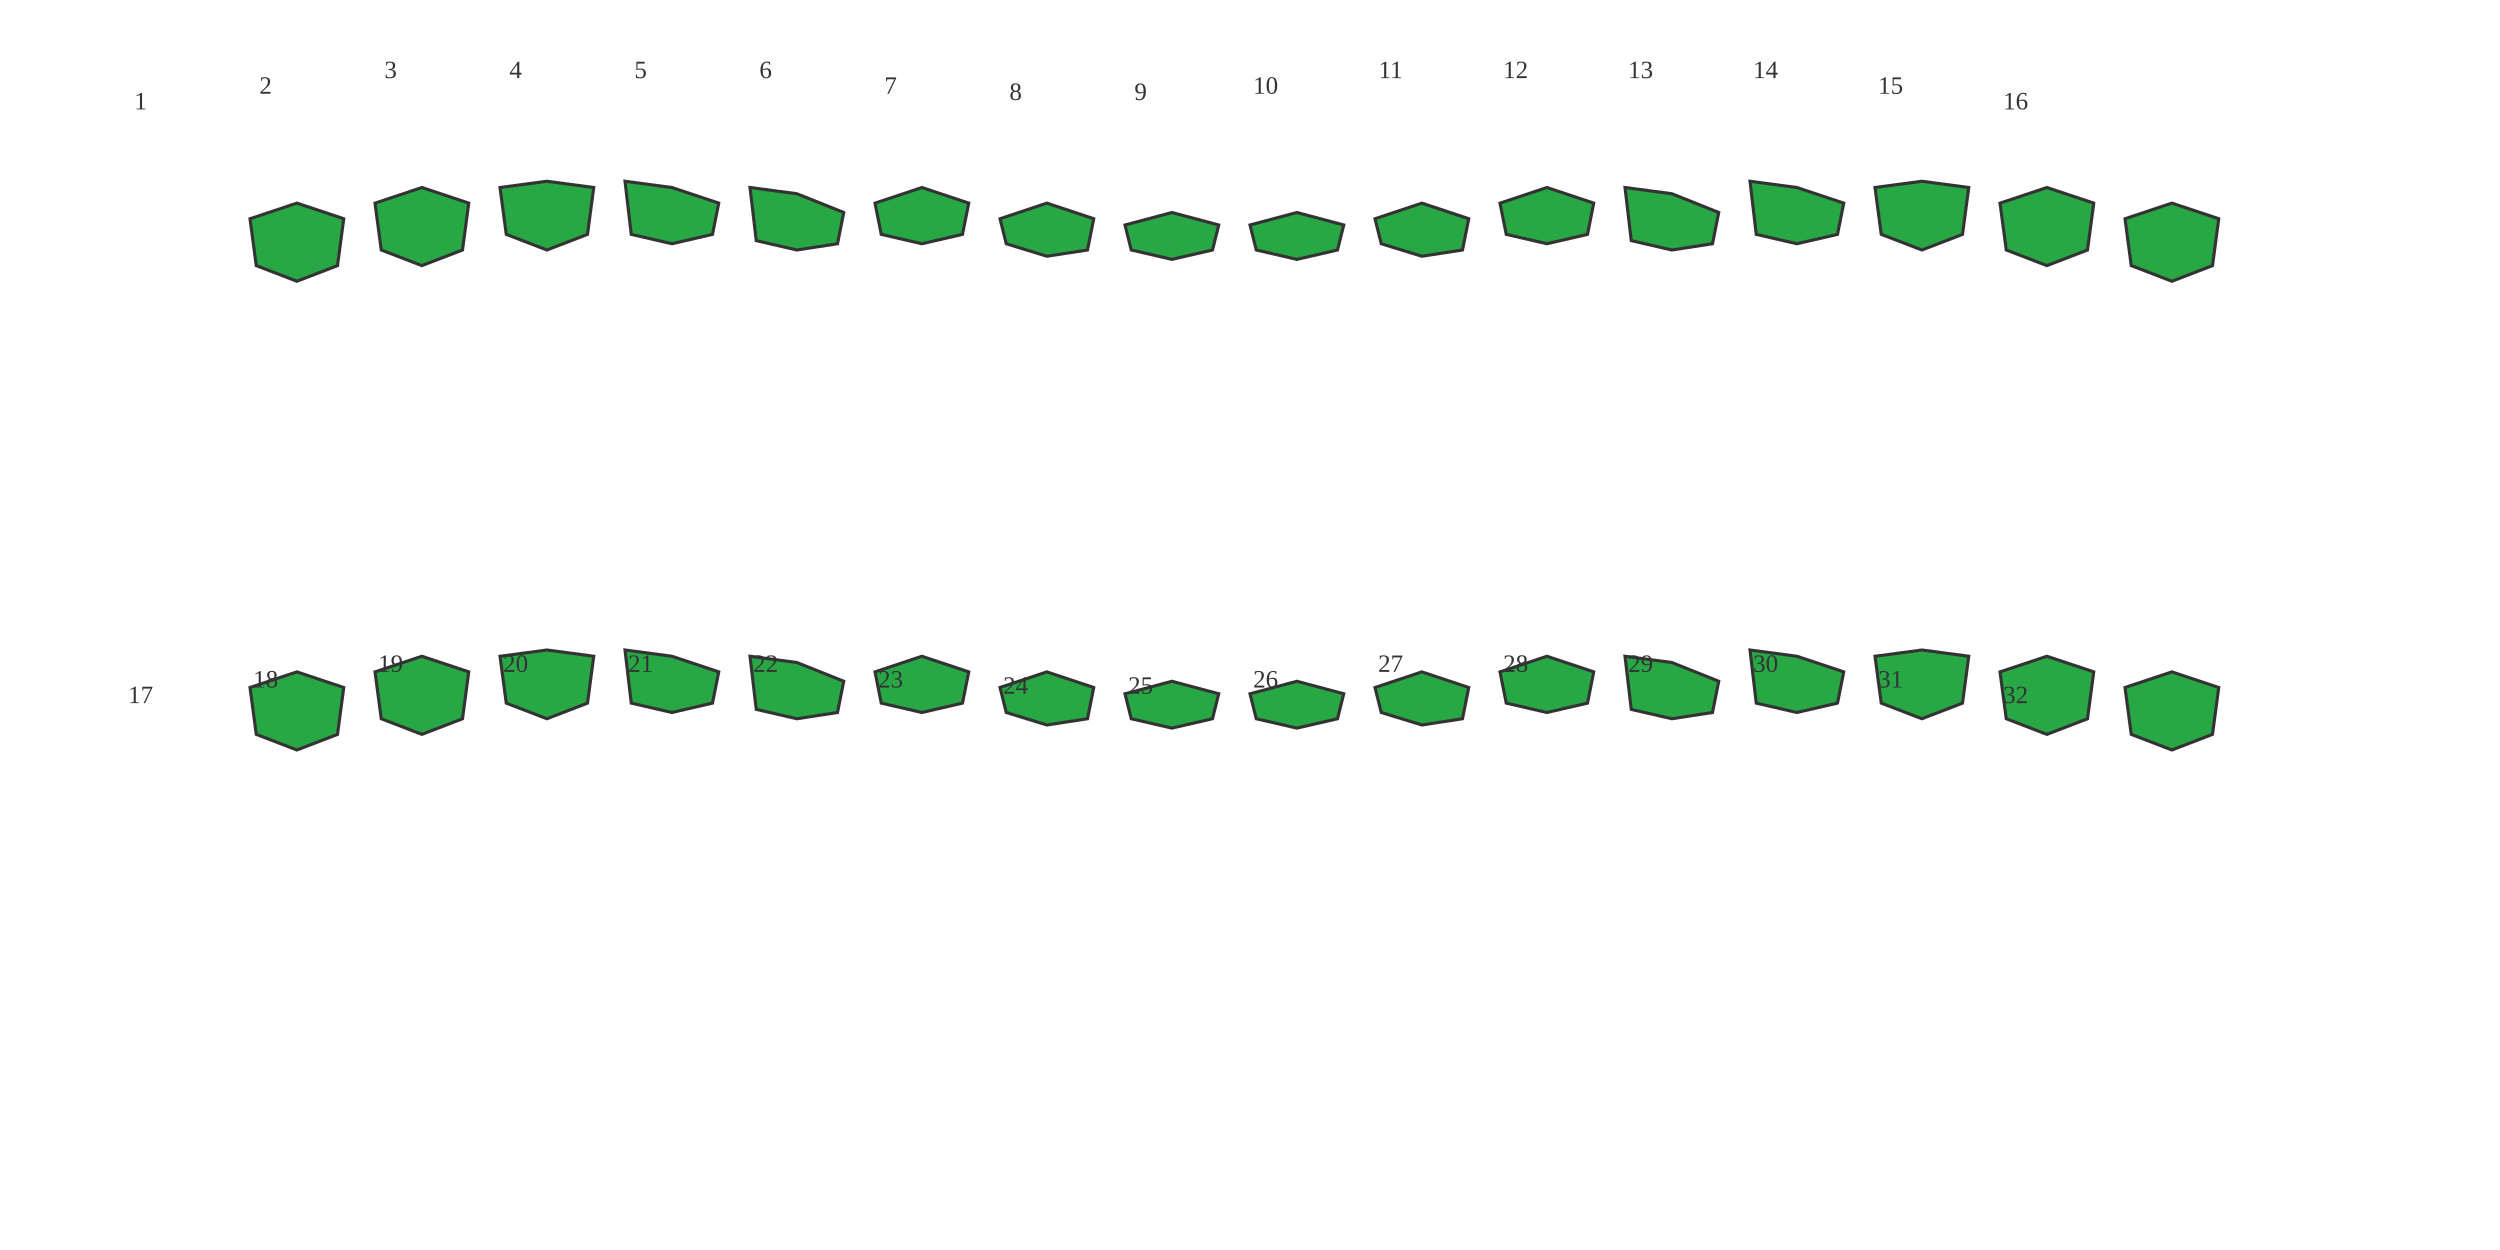
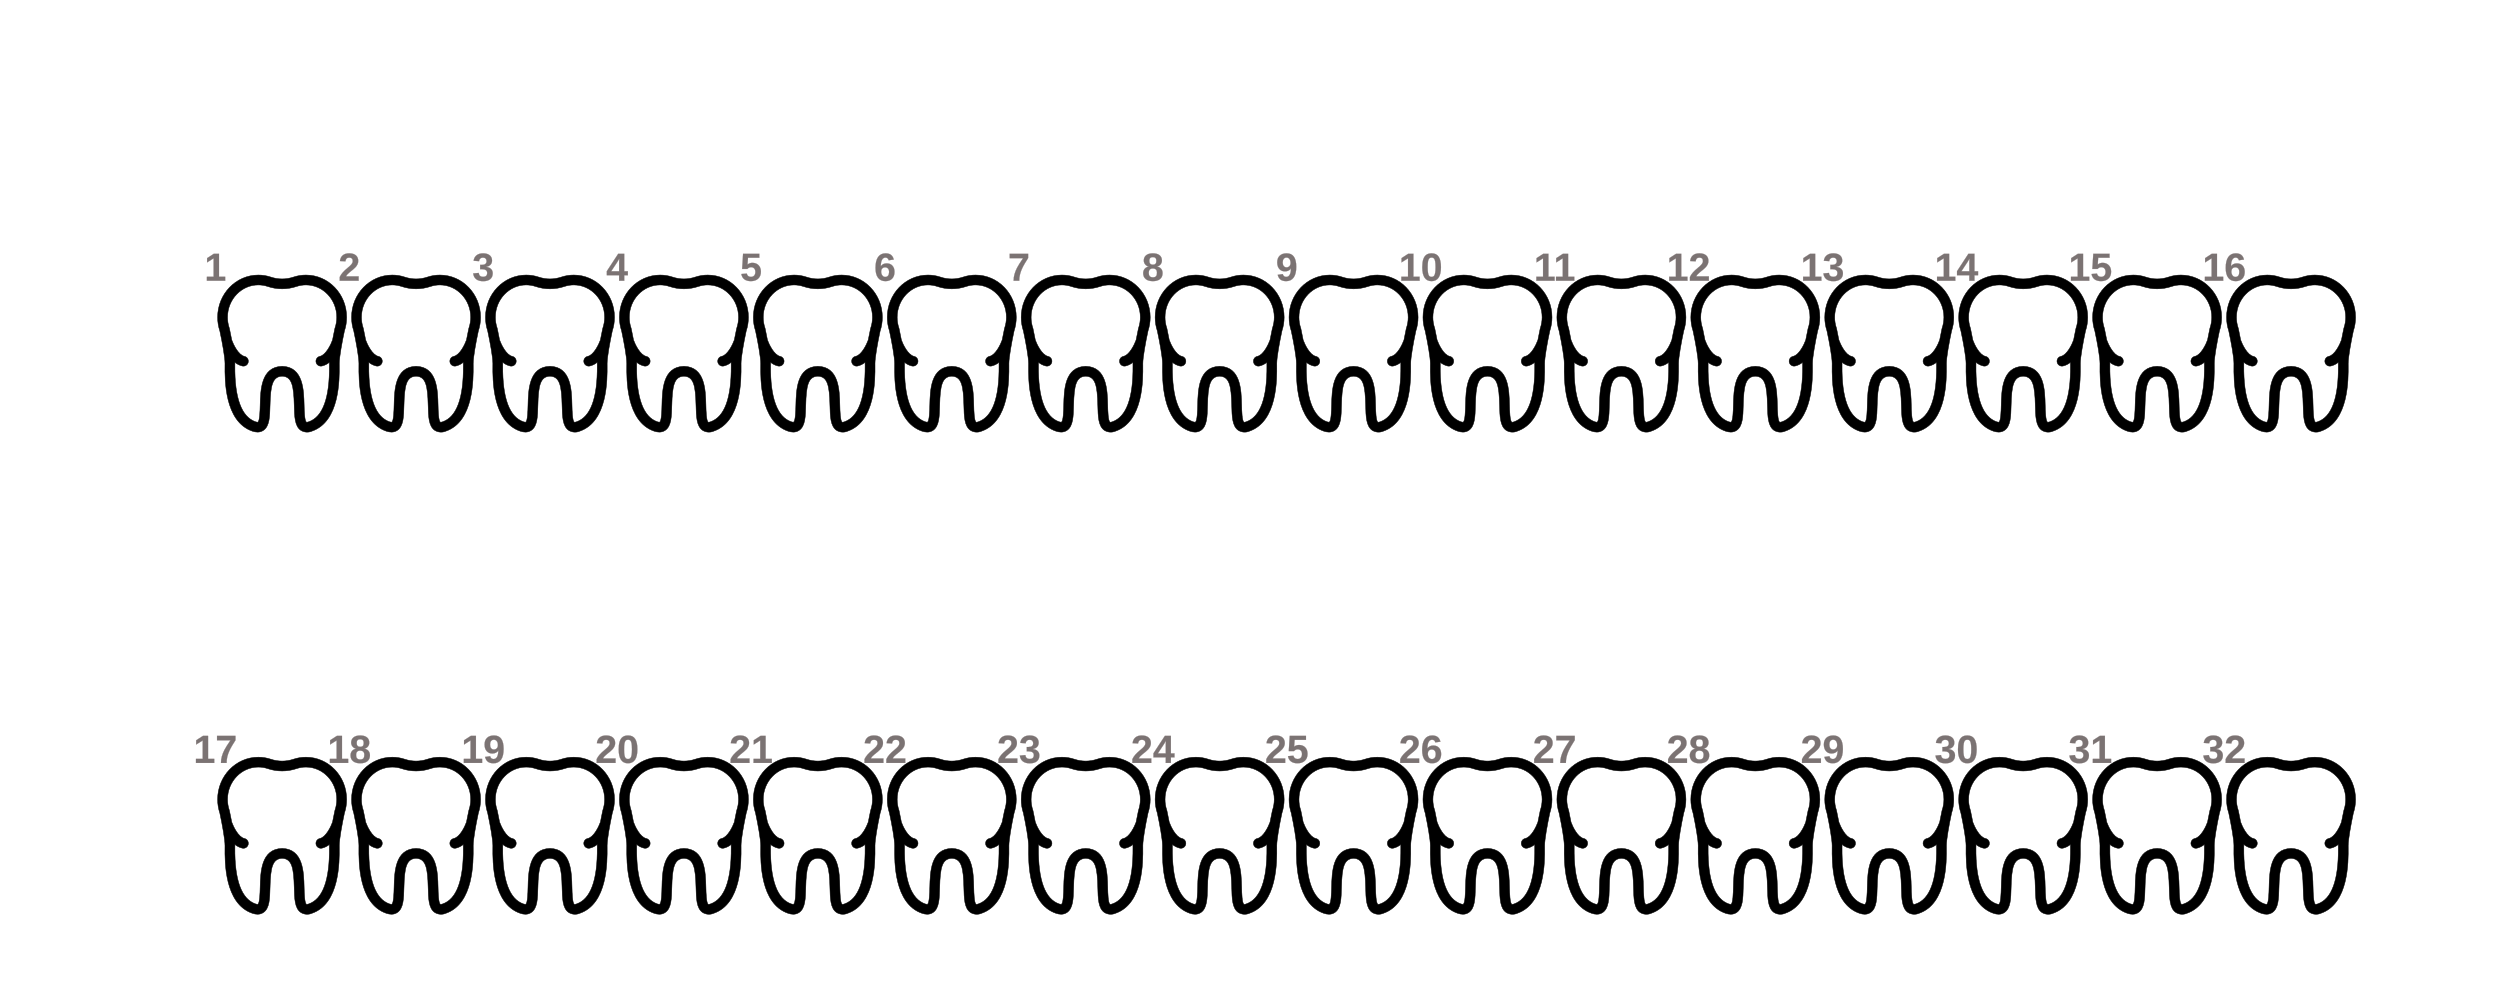
- <svg xmlns="http://www.w3.org/2000/svg" viewBox="0 0 800 400">
-   <g id="upper-arch" transform="translate(50, 50)">
-     <path id="tooth-1" class="tooth" d="M30,20 L45,15 L60,20 L58,35 L45,40 L32,35 Z" fill="#28a745" stroke="#333" stroke-width="1" data-tooth="1" />
-     <path id="tooth-2" class="tooth" d="M70,15 L85,10 L100,15 L98,30 L85,35 L72,30 Z" fill="#28a745" stroke="#333" stroke-width="1" data-tooth="2" />
-     <path id="tooth-3" class="tooth" d="M110,10 L125,8 L140,10 L138,25 L125,30 L112,25 Z" fill="#28a745" stroke="#333" stroke-width="1" data-tooth="3" />
-     <path id="tooth-4" class="tooth" d="M150,8 L165,10 L180,15 L178,25 L165,28 L152,25 Z" fill="#28a745" stroke="#333" stroke-width="1" data-tooth="4" />
-     <path id="tooth-5" class="tooth" d="M190,10 L205,12 L220,18 L218,28 L205,30 L192,27 Z" fill="#28a745" stroke="#333" stroke-width="1" data-tooth="5" />
-     <path id="tooth-6" class="tooth" d="M230,15 L245,10 L260,15 L258,25 L245,28 L232,25 Z" fill="#28a745" stroke="#333" stroke-width="1" data-tooth="6" />
-     <path id="tooth-7" class="tooth" d="M270,20 L285,15 L300,20 L298,30 L285,32 L272,28 Z" fill="#28a745" stroke="#333" stroke-width="1" data-tooth="7" />
-     <path id="tooth-8" class="tooth" d="M310,22 L325,18 L340,22 L338,30 L325,33 L312,30 Z" fill="#28a745" stroke="#333" stroke-width="1" data-tooth="8" />
-     <path id="tooth-9" class="tooth" d="M350,22 L365,18 L380,22 L378,30 L365,33 L352,30 Z" fill="#28a745" stroke="#333" stroke-width="1" data-tooth="9" />
-     <path id="tooth-10" class="tooth" d="M390,20 L405,15 L420,20 L418,30 L405,32 L392,28 Z" fill="#28a745" stroke="#333" stroke-width="1" data-tooth="10" />
-     <path id="tooth-11" class="tooth" d="M430,15 L445,10 L460,15 L458,25 L445,28 L432,25 Z" fill="#28a745" stroke="#333" stroke-width="1" data-tooth="11" />
-     <path id="tooth-12" class="tooth" d="M470,10 L485,12 L500,18 L498,28 L485,30 L472,27 Z" fill="#28a745" stroke="#333" stroke-width="1" data-tooth="12" />
-     <path id="tooth-13" class="tooth" d="M510,8 L525,10 L540,15 L538,25 L525,28 L512,25 Z" fill="#28a745" stroke="#333" stroke-width="1" data-tooth="13" />
-     <path id="tooth-14" class="tooth" d="M550,10 L565,8 L580,10 L578,25 L565,30 L552,25 Z" fill="#28a745" stroke="#333" stroke-width="1" data-tooth="14" />
-     <path id="tooth-15" class="tooth" d="M590,15 L605,10 L620,15 L618,30 L605,35 L592,30 Z" fill="#28a745" stroke="#333" stroke-width="1" data-tooth="15" />
-     <path id="tooth-16" class="tooth" d="M630,20 L645,15 L660,20 L658,35 L645,40 L632,35 Z" fill="#28a745" stroke="#333" stroke-width="1" data-tooth="16" />
+ <svg xmlns="http://www.w3.org/2000/svg" viewBox="0 0 1400 550" width="100%" height="100%">
+   <defs>
+     <style>
+       .tooth {
+   /* fill removed – let the attribute or parent decide */
+   stroke: #000000;
+   stroke-width: 1.2;
+   stroke-linejoin: round;
+   transition: fill 0.2s;
+   cursor: pointer;
+ }
+       .tooth-number {
+         font-family: Arial, sans-serif;
+         font-size: 100px;
+         font-weight: bold;
+         fill: #7b7373;
+         stroke: #7a6565;
+         stroke-width: 0.5;
+         paint-order: stroke;
+         text-anchor: middle;
+         dominant-baseline: central;
+         pointer-events: none;
+       }
+       .healthy { fill: #28a745; }
+       .cavity { fill: #fd7e14; }
+       .filled { fill: #007bff; }
+       .crown { fill: #6f42c1; }
+       .root-canal { fill: #ffc107; }
+       .missing { fill: #6c757d; }
+       .implant { fill: #20c997; }
+       .bridge { fill: #795548; }
+       .has-notes { stroke: #ff0000; stroke-width: 2.5; }
+     </style>
+     <path id="tooth-shape" d="m460.65 200.1c-10.82-0.008-21.57 1.734-31.832 5.164-18.695 6.309-38.945 6.309-57.645 0-10.262-3.434-21.012-5.18-31.832-5.168-57.098 0-103.55 48.195-103.55 107.43-0.012 11.855 1.879 23.637 5.598 34.891 6.352 29.762 13.148 67.164 13.148 82.883 0 1.367 0 3.023-0.035 4.934-0.363 35.32-1.465 142.81 69.719 167.27v-0.004c4.223 1.523 8.668 2.336 13.152 2.406 5.43 0.078 10.746-1.547 15.207-4.641 15.383-10.711 15.965-35.191 16.625-63.535 1.195-50.383 5.934-73.164 30.77-74.164 24.832 1.008 29.574 23.758 30.77 74.164 0.676 28.344 1.258 52.824 16.625 63.535h-0.004c8.5 5.406 19.125 6.246 28.363 2.234 71.18-24.43 70.074-131.92 69.711-167.24 0-1.91-0.035-3.566-0.035-4.934 0-15.719 6.797-53.121 13.148-82.883l0.004 0.004c3.719-11.258 5.609-23.039 5.598-34.895 0.039-59.258-46.41-107.45-103.51-107.45zm6.949 373.56c-4.359 1.512-5.785 0.926-5.793 0.922-4.902-3.41-5.496-28.48-5.856-43.465-0.918-38.672-2.309-97.113-55.566-98.746h-0.777c-53.258 1.648-54.648 60.09-55.566 98.746-0.359 14.984-0.953 40.055-5.856 43.465 0 0-1.445 0.57-5.789-0.922-35.816-12.293-53.551-60.457-52.703-143.15 0-2.016 0.039-3.75 0.039-5.188 0-0.953-0.039-2.016-0.074-3.059h0.004c5.512 4.551 11.996 7.769 18.953 9.406 3.273 0.734 6.707 0.133 9.535-1.672 2.828-1.805 4.82-4.664 5.535-7.945 0.711-3.277 0.086-6.707-1.742-9.523-1.824-2.816-4.699-4.785-7.984-5.477-15.617-3.394-28.539-31.141-32.242-41.605-2.141-11.305-4.254-21.512-5.699-28.27l-0.137-0.656v0.004c-0.09-0.434-0.207-0.863-0.348-1.285-0.023-0.094-0.055-0.191-0.09-0.289v0.004c-2.973-8.836-4.481-18.098-4.469-27.418 0-45.344 35.152-82.242 78.359-82.242 8.102-0.008 16.152 1.297 23.84 3.863 23.879 8.055 49.746 8.055 73.625 0 7.688-2.566 15.738-3.871 23.84-3.863 43.207 0 78.359 36.895 78.359 82.242 0.012 9.32-1.496 18.582-4.469 27.418-0.035 0.094-0.066 0.191-0.09 0.289v-0.004c-0.141 0.422-0.254 0.852-0.348 1.285l-0.137 0.656c-1.445 6.758-3.559 16.957-5.699 28.266-3.688 10.461-16.594 38.215-32.242 41.609v-0.004c-3.285 0.691-6.16 2.66-7.984 5.477-1.828 2.816-2.453 6.246-1.742 9.523 0.715 3.281 2.707 6.141 5.535 7.945 2.828 1.805 6.262 2.406 9.535 1.672 6.957-1.637 13.441-4.856 18.953-9.406-0.035 1.047-0.074 2.106-0.074 3.059 0 1.441 0 3.18 0.039 5.188 0.867 82.703-16.867 130.86-52.676 143.15z" />
+   </defs>
+   <g id="tooth-1" transform="translate(70, 110) scale(0.22)">
+     <use href="#tooth-shape" class="tooth" />
+     <text x="230" y="180" class="tooth-number">1</text>
  </g>
-   <g id="lower-arch" transform="translate(50, 200)">
-     <path id="tooth-17" class="tooth" d="M30,20 L45,15 L60,20 L58,35 L45,40 L32,35 Z" fill="#28a745" stroke="#333" stroke-width="1" data-tooth="17" />
-     <path id="tooth-18" class="tooth" d="M70,15 L85,10 L100,15 L98,30 L85,35 L72,30 Z" fill="#28a745" stroke="#333" stroke-width="1" data-tooth="18" />
-     <path id="tooth-19" class="tooth" d="M110,10 L125,8 L140,10 L138,25 L125,30 L112,25 Z" fill="#28a745" stroke="#333" stroke-width="1" data-tooth="19" />
-     <path id="tooth-20" class="tooth" d="M150,8 L165,10 L180,15 L178,25 L165,28 L152,25 Z" fill="#28a745" stroke="#333" stroke-width="1" data-tooth="20" />
-     <path id="tooth-21" class="tooth" d="M190,10 L205,12 L220,18 L218,28 L205,30 L192,27 Z" fill="#28a745" stroke="#333" stroke-width="1" data-tooth="21" />
-     <path id="tooth-22" class="tooth" d="M230,15 L245,10 L260,15 L258,25 L245,28 L232,25 Z" fill="#28a745" stroke="#333" stroke-width="1" data-tooth="22" />
-     <path id="tooth-23" class="tooth" d="M270,20 L285,15 L300,20 L298,30 L285,32 L272,28 Z" fill="#28a745" stroke="#333" stroke-width="1" data-tooth="23" />
-     <path id="tooth-24" class="tooth" d="M310,22 L325,18 L340,22 L338,30 L325,33 L312,30 Z" fill="#28a745" stroke="#333" stroke-width="1" data-tooth="24" />
-     <path id="tooth-25" class="tooth" d="M350,22 L365,18 L380,22 L378,30 L365,33 L352,30 Z" fill="#28a745" stroke="#333" stroke-width="1" data-tooth="25" />
-     <path id="tooth-26" class="tooth" d="M390,20 L405,15 L420,20 L418,30 L405,32 L392,28 Z" fill="#28a745" stroke="#333" stroke-width="1" data-tooth="26" />
-     <path id="tooth-27" class="tooth" d="M430,15 L445,10 L460,15 L458,25 L445,28 L432,25 Z" fill="#28a745" stroke="#333" stroke-width="1" data-tooth="27" />
-     <path id="tooth-28" class="tooth" d="M470,10 L485,12 L500,18 L498,28 L485,30 L472,27 Z" fill="#28a745" stroke="#333" stroke-width="1" data-tooth="28" />
-     <path id="tooth-29" class="tooth" d="M510,8 L525,10 L540,15 L538,25 L525,28 L512,25 Z" fill="#28a745" stroke="#333" stroke-width="1" data-tooth="29" />
-     <path id="tooth-30" class="tooth" d="M550,10 L565,8 L580,10 L578,25 L565,30 L552,25 Z" fill="#28a745" stroke="#333" stroke-width="1" data-tooth="30" />
-     <path id="tooth-31" class="tooth" d="M590,15 L605,10 L620,15 L618,30 L605,35 L592,30 Z" fill="#28a745" stroke="#333" stroke-width="1" data-tooth="31" />
-     <path id="tooth-32" class="tooth" d="M630,20 L645,15 L660,20 L658,35 L645,40 L632,35 Z" fill="#28a745" stroke="#333" stroke-width="1" data-tooth="32" />
+   <g id="tooth-2" transform="translate(145, 110) scale(0.22)">
+     <use href="#tooth-shape" class="tooth" />
+     <text x="230" y="180" class="tooth-number">2</text>
  </g>
-   <g id="tooth-numbers" font-size="8" text-anchor="middle" fill="#333">
-     <text x="45" y="35">1</text>
-     <text x="85" y="30">2</text>
-     <text x="125" y="25">3</text>
-     <text x="165" y="25">4</text>
-     <text x="205" y="25">5</text>
-     <text x="245" y="25">6</text>
-     <text x="285" y="30">7</text>
-     <text x="325" y="32">8</text>
-     <text x="365" y="32">9</text>
-     <text x="405" y="30">10</text>
-     <text x="445" y="25">11</text>
-     <text x="485" y="25">12</text>
-     <text x="525" y="25">13</text>
-     <text x="565" y="25">14</text>
-     <text x="605" y="30">15</text>
-     <text x="645" y="35">16</text>
-     <text x="45" y="225">17</text>
-     <text x="85" y="220">18</text>
-     <text x="125" y="215">19</text>
-     <text x="165" y="215">20</text>
-     <text x="205" y="215">21</text>
-     <text x="245" y="215">22</text>
-     <text x="285" y="220">23</text>
-     <text x="325" y="222">24</text>
-     <text x="365" y="222">25</text>
-     <text x="405" y="220">26</text>
-     <text x="445" y="215">27</text>
-     <text x="485" y="215">28</text>
-     <text x="525" y="215">29</text>
-     <text x="565" y="215">30</text>
-     <text x="605" y="220">31</text>
-     <text x="645" y="225">32</text>
+   <g id="tooth-3" transform="translate(220, 110) scale(0.22)">
+     <use href="#tooth-shape" class="tooth" />
+     <text x="230" y="180" class="tooth-number">3</text>
+   </g>
+   <g id="tooth-4" transform="translate(295, 110) scale(0.22)">
+     <use href="#tooth-shape" class="tooth" />
+     <text x="230" y="180" class="tooth-number">4</text>
+   </g>
+   <g id="tooth-5" transform="translate(370, 110) scale(0.22)">
+     <use href="#tooth-shape" class="tooth" />
+     <text x="230" y="180" class="tooth-number">5</text>
+   </g>
+   <g id="tooth-6" transform="translate(445, 110) scale(0.22)">
+     <use href="#tooth-shape" class="tooth" />
+     <text x="230" y="180" class="tooth-number">6</text>
+   </g>
+   <g id="tooth-7" transform="translate(520, 110) scale(0.22)">
+     <use href="#tooth-shape" class="tooth" />
+     <text x="230" y="180" class="tooth-number">7</text>
+   </g>
+   <g id="tooth-8" transform="translate(595, 110) scale(0.22)">
+     <use href="#tooth-shape" class="tooth" />
+     <text x="230" y="180" class="tooth-number">8</text>
+   </g>
+   <g id="tooth-9" transform="translate(670, 110) scale(0.22)">
+     <use href="#tooth-shape" class="tooth" />
+     <text x="230" y="180" class="tooth-number">9</text>
+   </g>
+   <g id="tooth-10" transform="translate(745, 110) scale(0.22)">
+     <use href="#tooth-shape" class="tooth" />
+     <text x="230" y="180" class="tooth-number">10</text>
+   </g>
+   <g id="tooth-11" transform="translate(820, 110) scale(0.22)">
+     <use href="#tooth-shape" class="tooth" />
+     <text x="230" y="180" class="tooth-number">11</text>
+   </g>
+   <g id="tooth-12" transform="translate(895, 110) scale(0.22)">
+     <use href="#tooth-shape" class="tooth" />
+     <text x="230" y="180" class="tooth-number">12</text>
+   </g>
+   <g id="tooth-13" transform="translate(970, 110) scale(0.22)">
+     <use href="#tooth-shape" class="tooth" />
+     <text x="230" y="180" class="tooth-number">13</text>
+   </g>
+   <g id="tooth-14" transform="translate(1045, 110) scale(0.22)">
+     <use href="#tooth-shape" class="tooth" />
+     <text x="230" y="180" class="tooth-number">14</text>
+   </g>
+   <g id="tooth-15" transform="translate(1120, 110) scale(0.22)">
+     <use href="#tooth-shape" class="tooth" />
+     <text x="230" y="180" class="tooth-number">15</text>
+   </g>
+   <g id="tooth-16" transform="translate(1195, 110) scale(0.22)">
+     <use href="#tooth-shape" class="tooth" />
+     <text x="230" y="180" class="tooth-number">16</text>
+   </g>
+   <g id="tooth-17" transform="translate(70, 380) scale(0.22)">
+     <use href="#tooth-shape" class="tooth" />
+     <text x="230" y="180" class="tooth-number">17</text>
+   </g>
+   <g id="tooth-18" transform="translate(145, 380) scale(0.22)">
+     <use href="#tooth-shape" class="tooth" />
+     <text x="230" y="180" class="tooth-number">18</text>
+   </g>
+   <g id="tooth-19" transform="translate(220, 380) scale(0.22)">
+     <use href="#tooth-shape" class="tooth" />
+     <text x="230" y="180" class="tooth-number">19</text>
+   </g>
+   <g id="tooth-20" transform="translate(295, 380) scale(0.22)">
+     <use href="#tooth-shape" class="tooth" />
+     <text x="230" y="180" class="tooth-number">20</text>
+   </g>
+   <g id="tooth-21" transform="translate(370, 380) scale(0.22)">
+     <use href="#tooth-shape" class="tooth" />
+     <text x="230" y="180" class="tooth-number">21</text>
+   </g>
+   <g id="tooth-22" transform="translate(445, 380) scale(0.22)">
+     <use href="#tooth-shape" class="tooth" />
+     <text x="230" y="180" class="tooth-number">22</text>
+   </g>
+   <g id="tooth-23" transform="translate(520, 380) scale(0.22)">
+     <use href="#tooth-shape" class="tooth" />
+     <text x="230" y="180" class="tooth-number">23</text>
+   </g>
+   <g id="tooth-24" transform="translate(595, 380) scale(0.22)">
+     <use href="#tooth-shape" class="tooth" />
+     <text x="230" y="180" class="tooth-number">24</text>
+   </g>
+   <g id="tooth-25" transform="translate(670, 380) scale(0.22)">
+     <use href="#tooth-shape" class="tooth" />
+     <text x="230" y="180" class="tooth-number">25</text>
+   </g>
+   <g id="tooth-26" transform="translate(745, 380) scale(0.22)">
+     <use href="#tooth-shape" class="tooth" />
+     <text x="230" y="180" class="tooth-number">26</text>
+   </g>
+   <g id="tooth-27" transform="translate(820, 380) scale(0.22)">
+     <use href="#tooth-shape" class="tooth" />
+     <text x="230" y="180" class="tooth-number">27</text>
+   </g>
+   <g id="tooth-28" transform="translate(895, 380) scale(0.22)">
+     <use href="#tooth-shape" class="tooth" />
+     <text x="230" y="180" class="tooth-number">28</text>
+   </g>
+   <g id="tooth-29" transform="translate(970, 380) scale(0.22)">
+     <use href="#tooth-shape" class="tooth" />
+     <text x="230" y="180" class="tooth-number">29</text>
+   </g>
+   <g id="tooth-30" transform="translate(1045, 380) scale(0.22)">
+     <use href="#tooth-shape" class="tooth" />
+     <text x="230" y="180" class="tooth-number">30</text>
+   </g>
+   <g id="tooth-31" transform="translate(1120, 380) scale(0.22)">
+     <use href="#tooth-shape" class="tooth" />
+     <text x="230" y="180" class="tooth-number">31</text>
+   </g>
+   <g id="tooth-32" transform="translate(1195, 380) scale(0.22)">
+     <use href="#tooth-shape" class="tooth" />
+     <text x="230" y="180" class="tooth-number">32</text>
  </g>
</svg>
